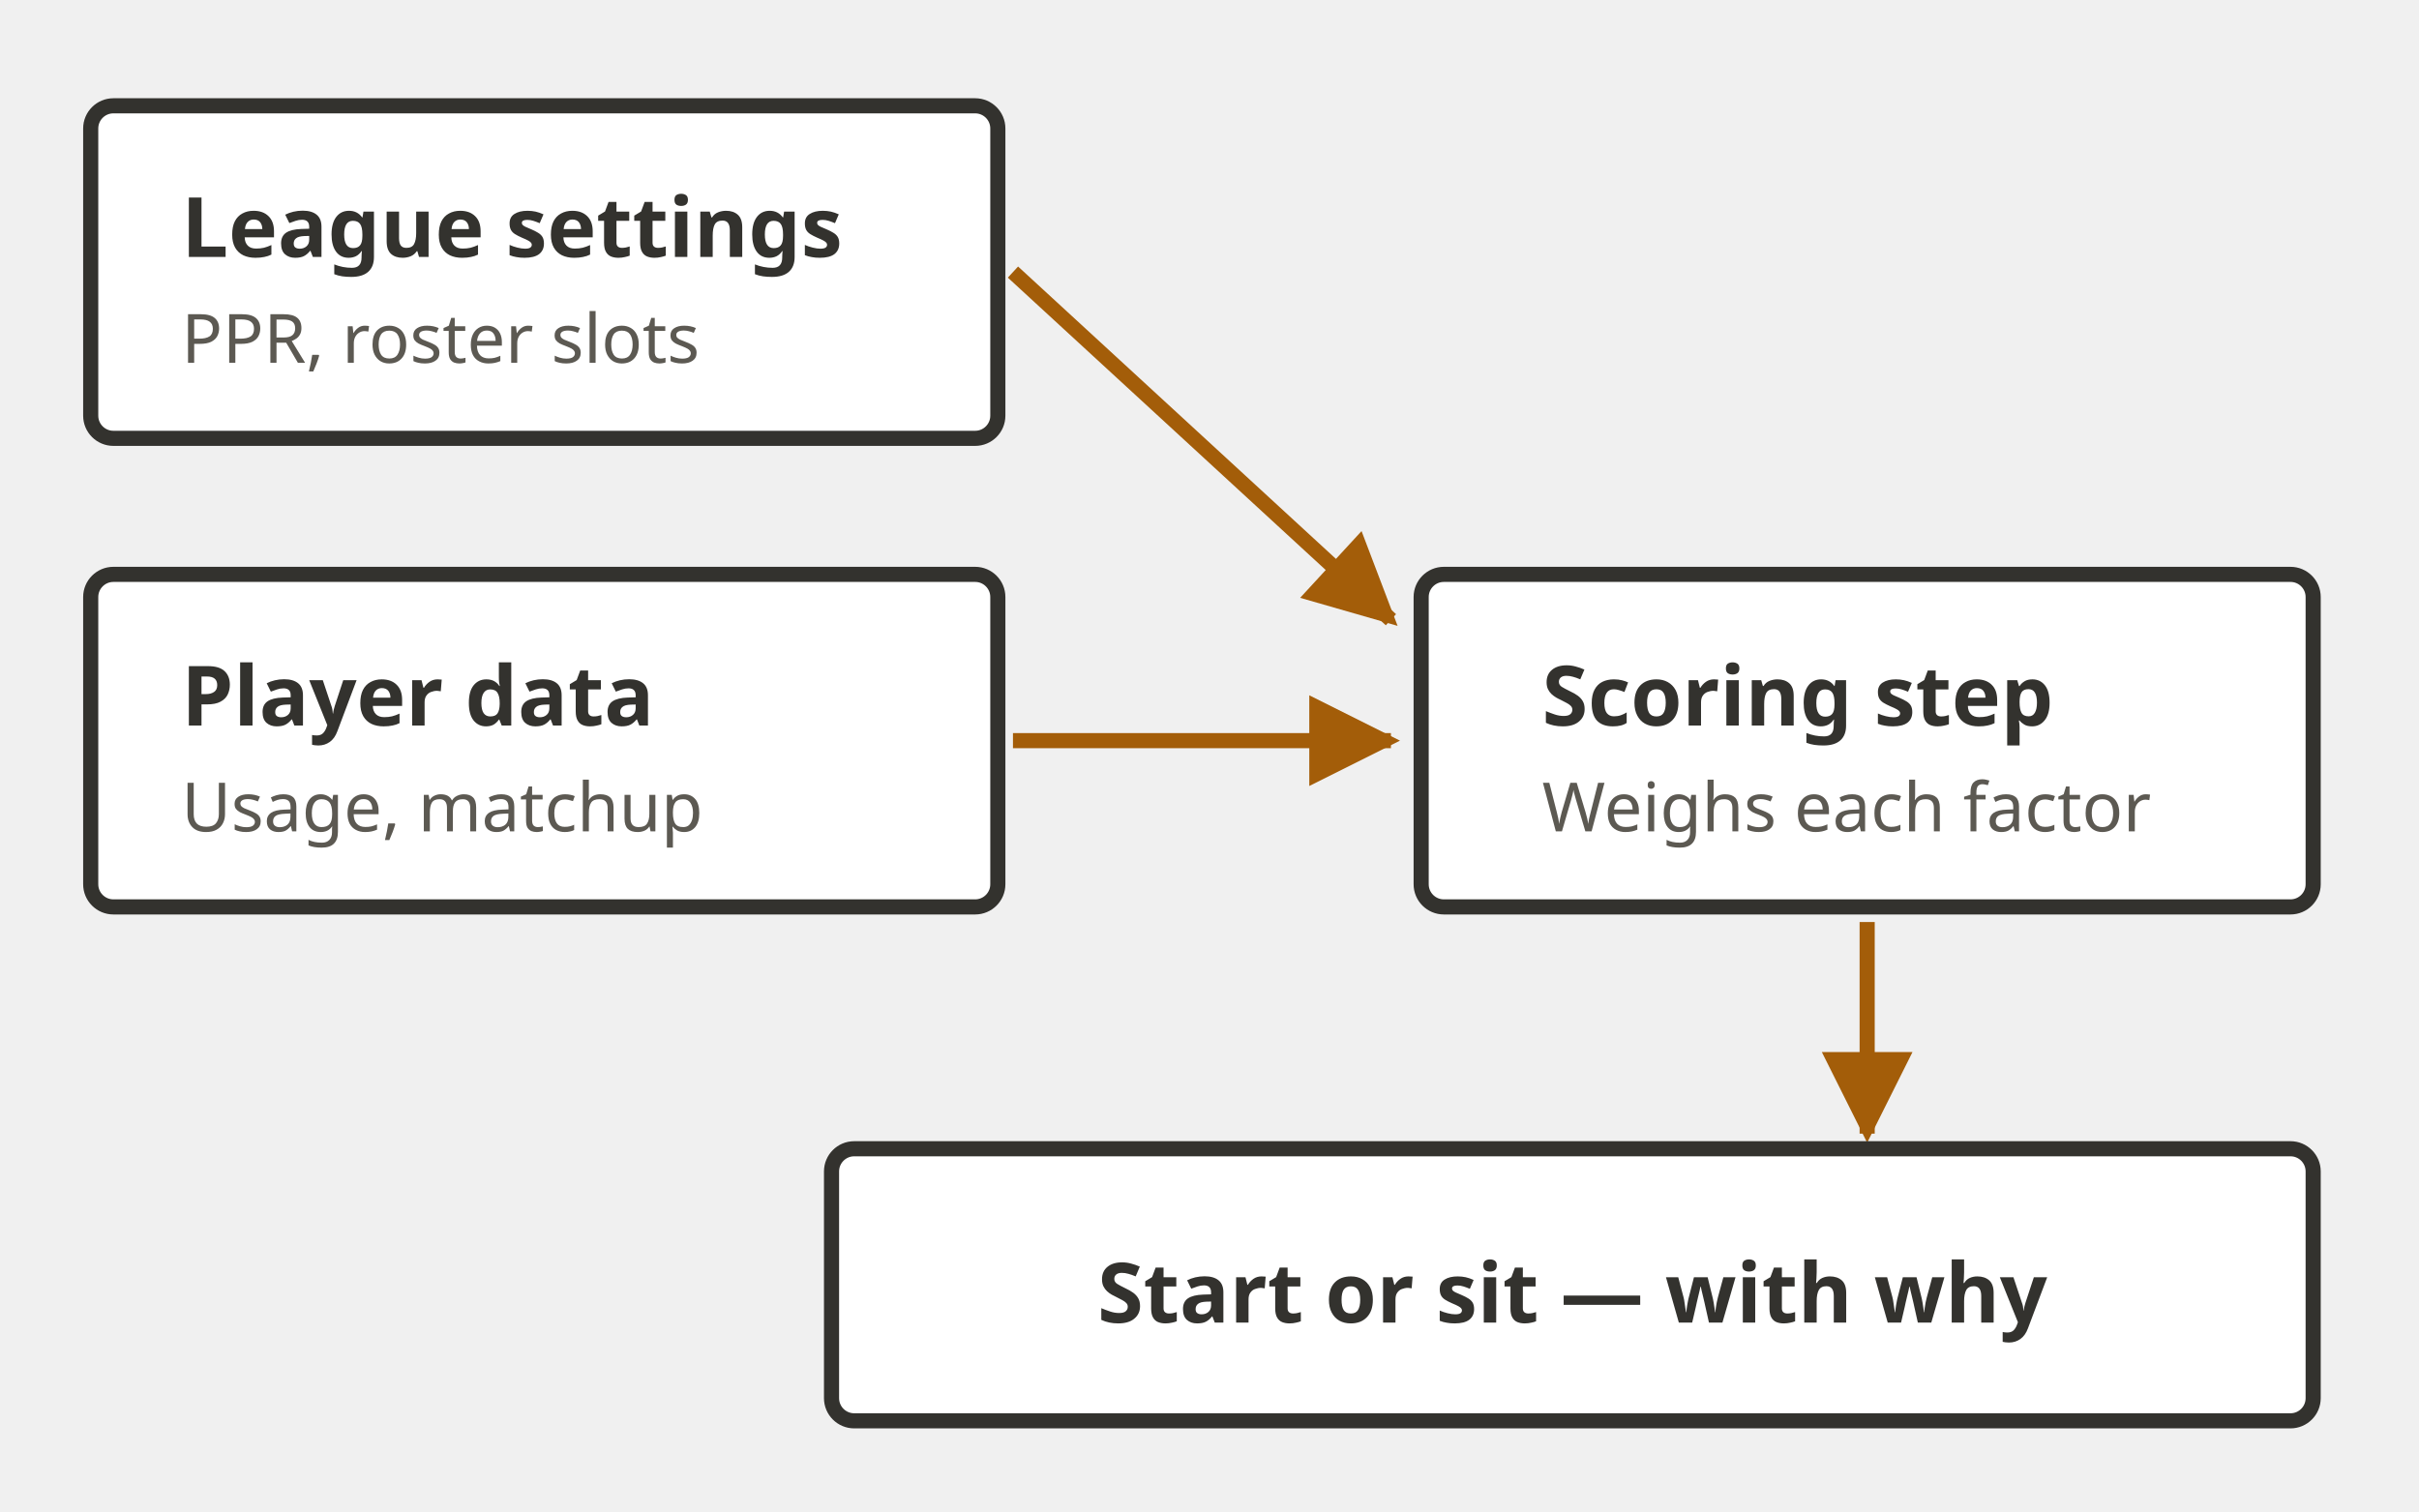
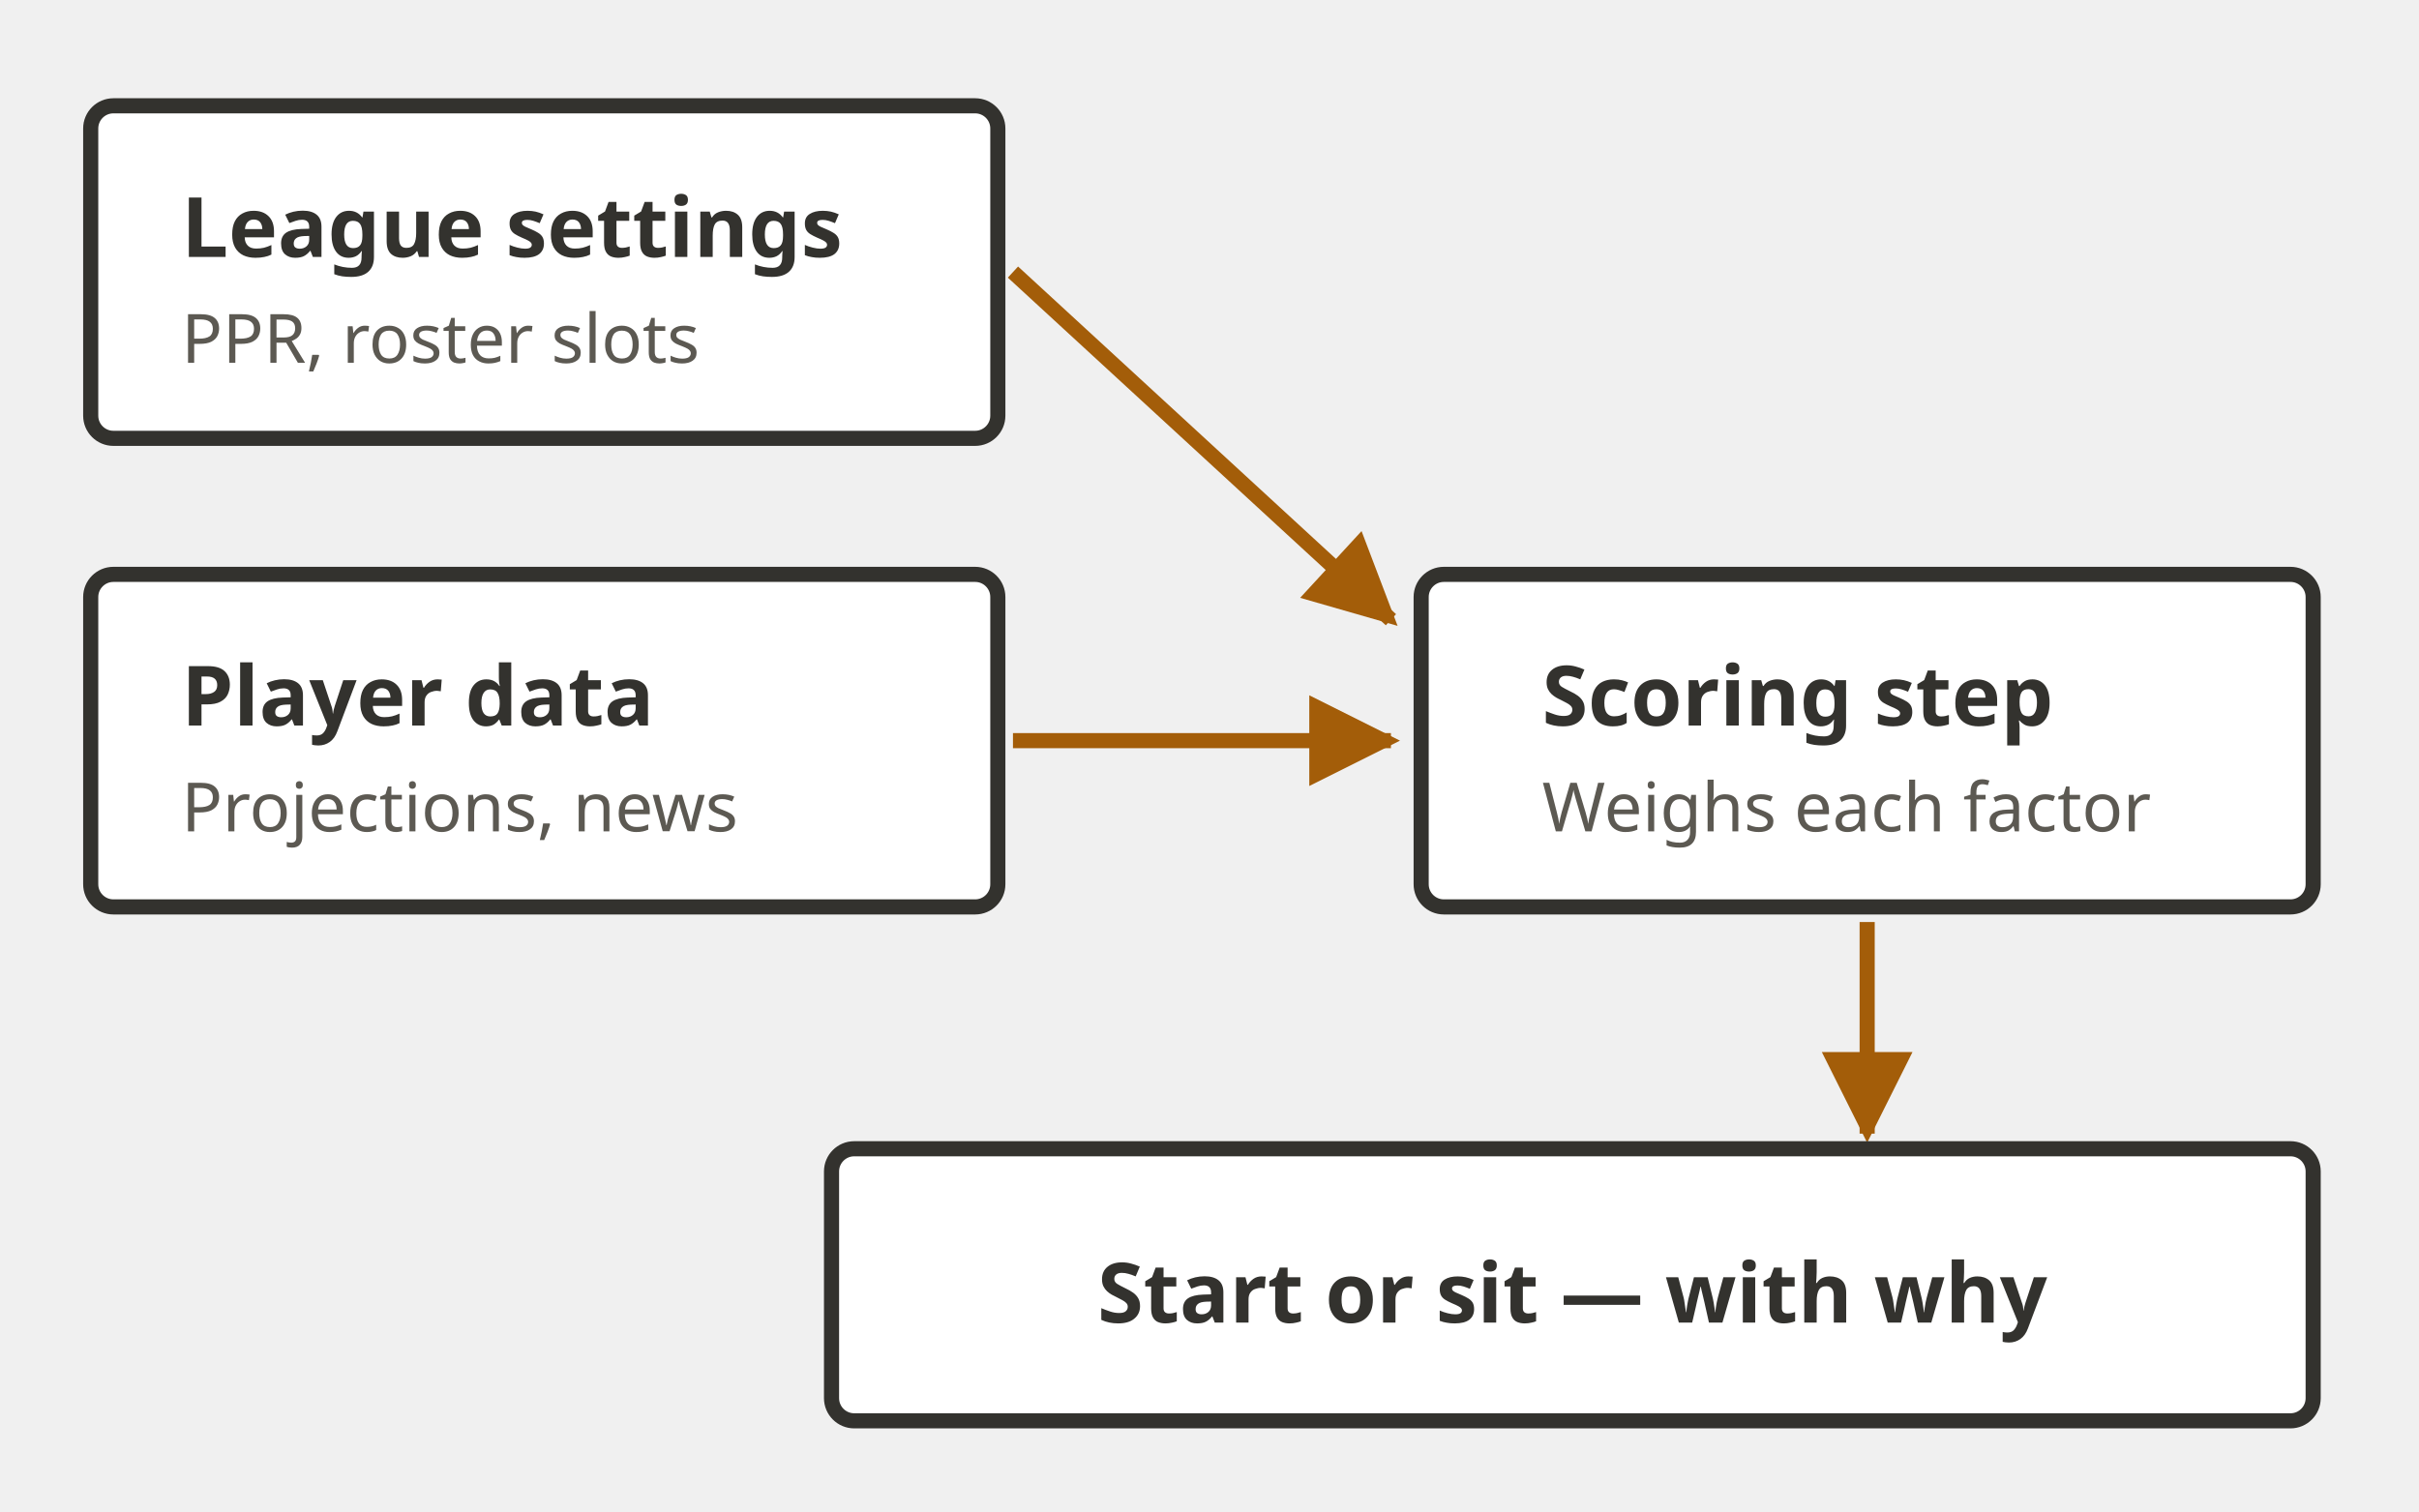
<svg xmlns="http://www.w3.org/2000/svg" viewBox="0 0 320 200" width="320" height="200" role="img" aria-label="Diagram: league settings and player data feed a scoring step, which produces a start or sit recommendation">
  <style>
    .bx{fill:#ffffff;stroke:#33322e;stroke-width:2}
    .lb{font:600 11px Verdana,sans-serif;fill:#33322e}
    .sm{font:9px Verdana,sans-serif;fill:#5c5952}
    .ar{stroke:#a35d09;stroke-width:2;fill:none;marker-end:url(#a)}
  </style>
  <defs>
    <marker id="a" viewBox="0 0 10 10" refX="9" refY="5" markerWidth="6" markerHeight="6" orient="auto">
      <path d="M0,0 L10,5 L0,10 z" fill="#a35d09" />
    </marker>
  </defs>
  <rect class="bx" x="12" y="14" width="120" height="44" rx="3" />
  <text class="lb" x="24" y="34">League settings</text>
  <text class="sm" x="24" y="48">PPR, roster slots</text>
  <rect class="bx" x="12" y="76" width="120" height="44" rx="3" />
  <text class="lb" x="24" y="96">Player data</text>
-   <text class="sm" x="24" y="110">Usage, matchup</text>
+   <text class="sm" x="24" y="110">Projections, news</text>
  <line class="ar" x1="134" y1="36" x2="184" y2="82" />
  <line class="ar" x1="134" y1="98" x2="184" y2="98" />
  <rect class="bx" x="188" y="76" width="118" height="44" rx="3" />
  <text class="lb" x="204" y="96">Scoring step</text>
  <text class="sm" x="204" y="110">Weighs each factor</text>
  <line class="ar" x1="247" y1="122" x2="247" y2="150" />
  <rect class="bx" x="110" y="152" width="196" height="36" rx="3" fill="#faf9f7" />
  <text class="lb" x="208" y="175" text-anchor="middle">Start or sit — with why</text>
</svg>
